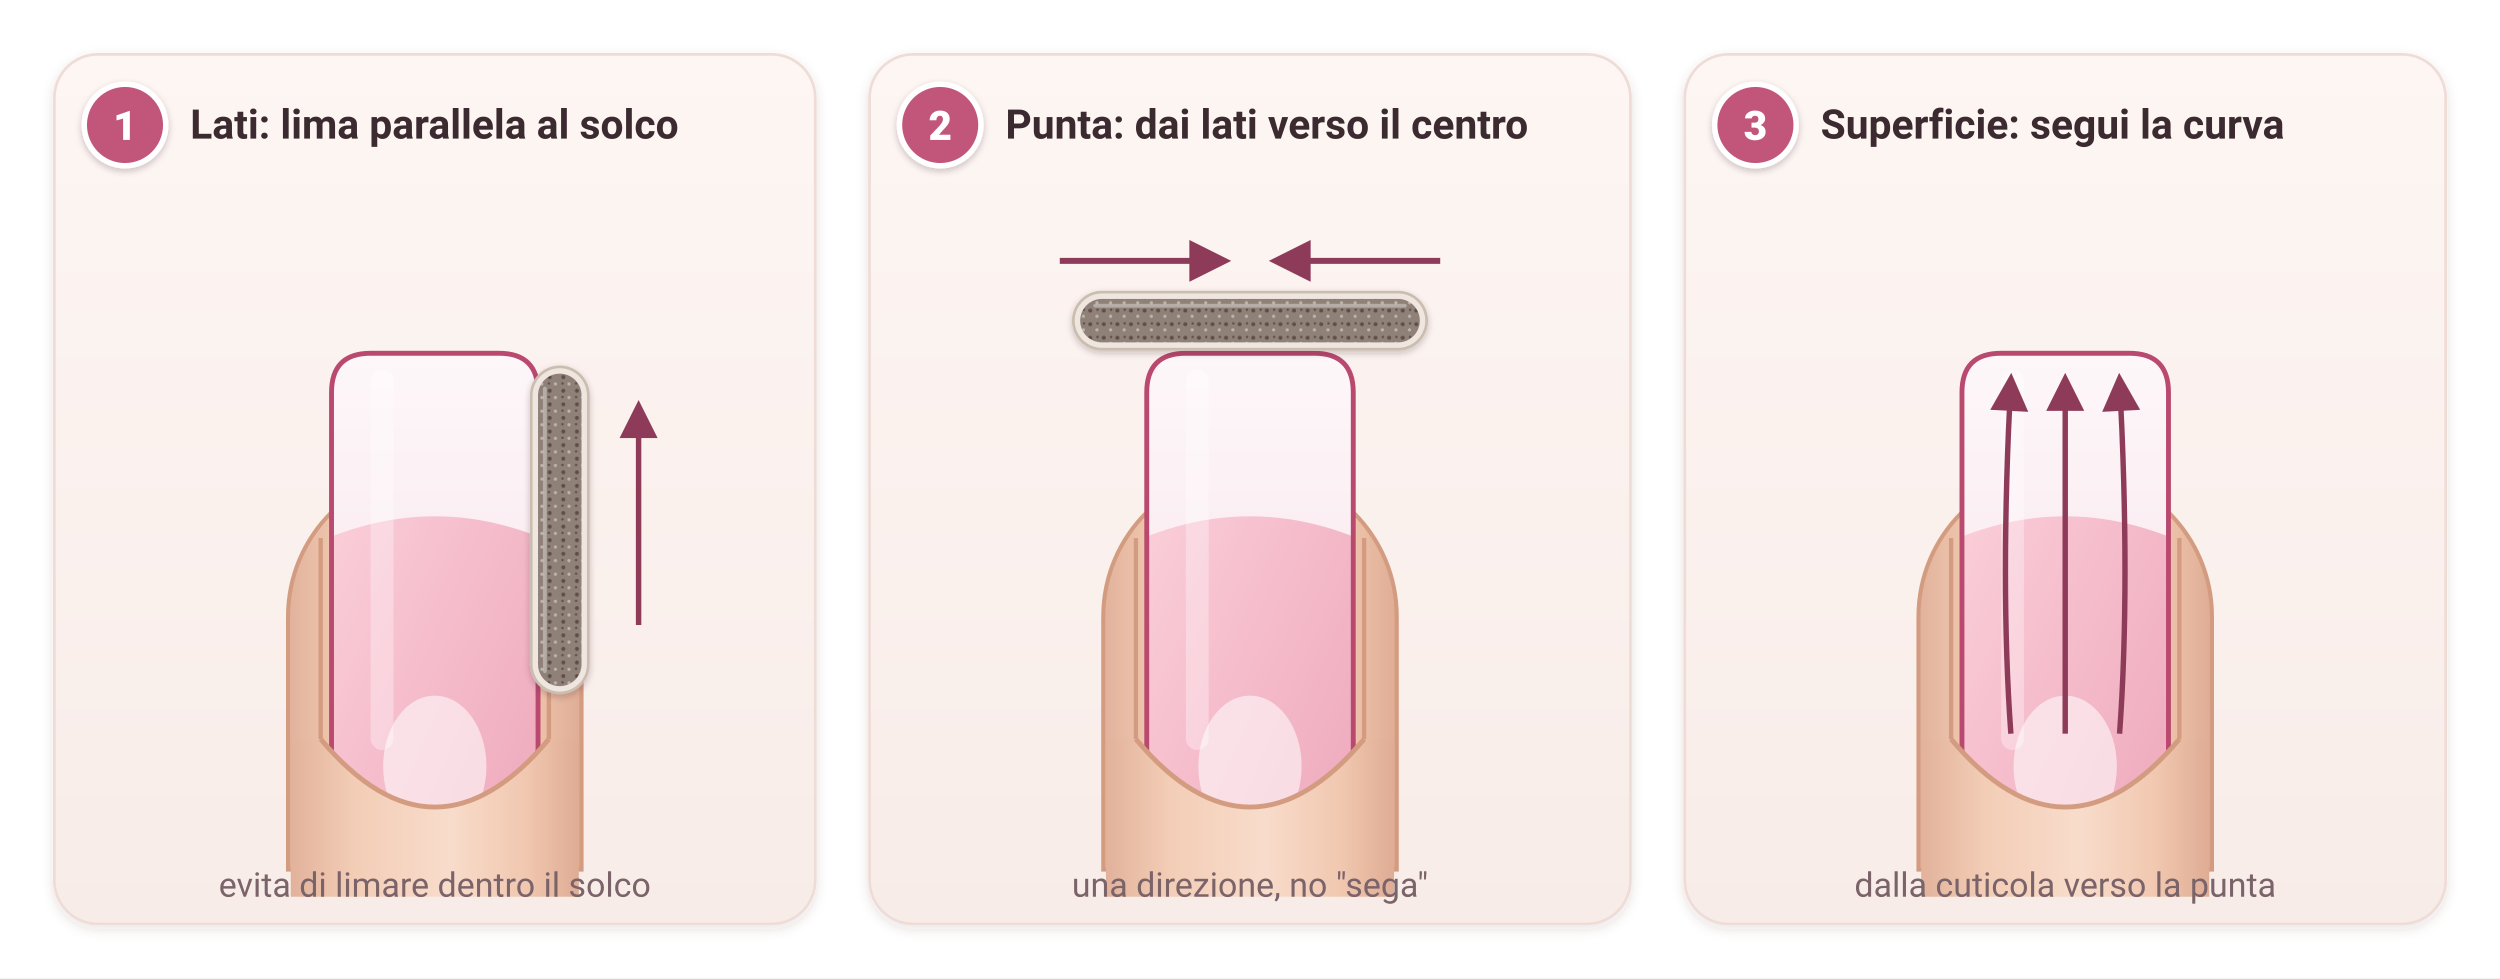
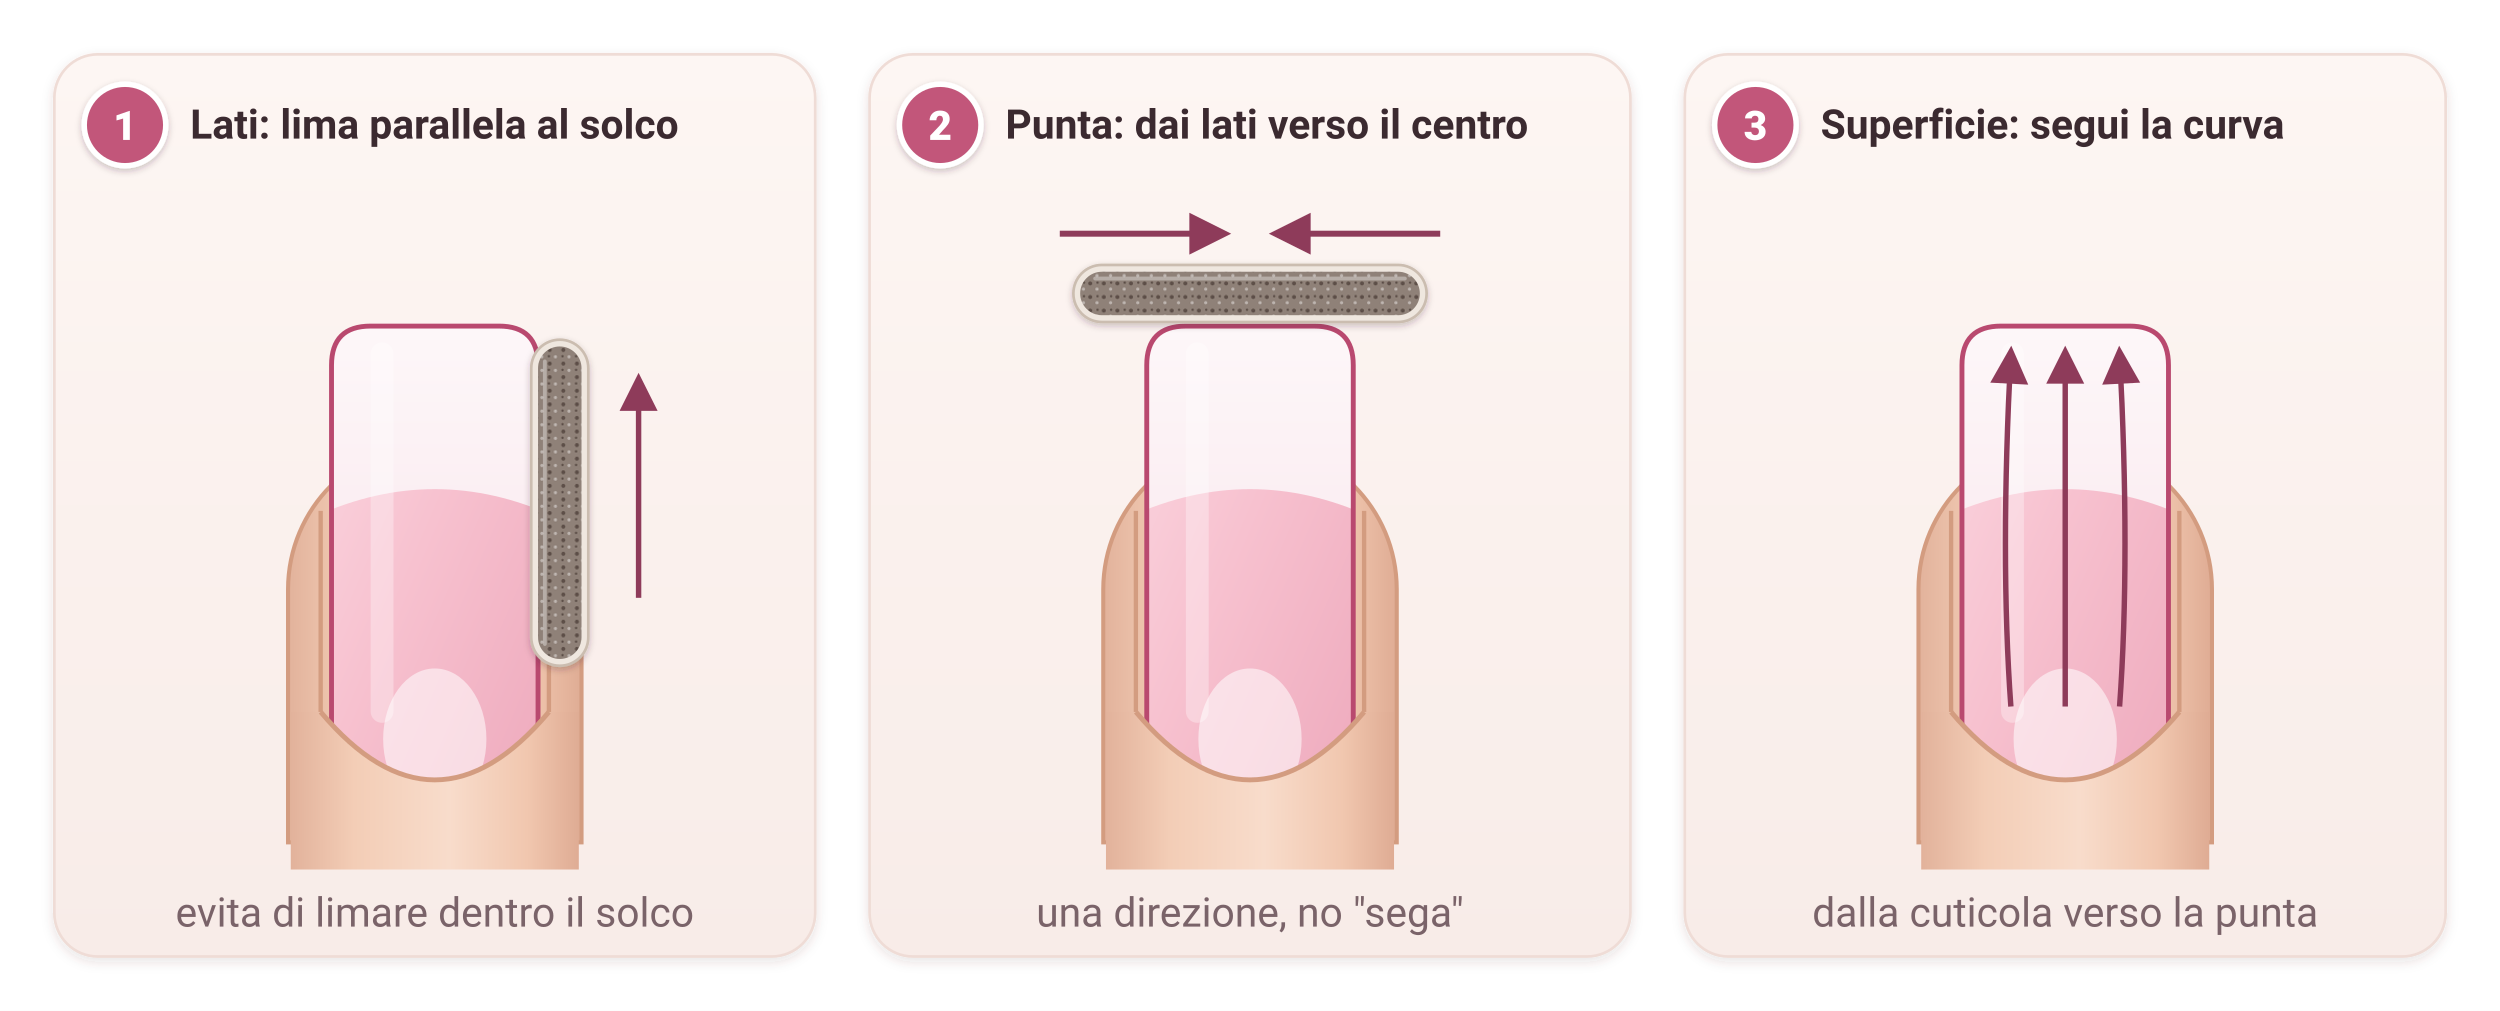
- <svg xmlns="http://www.w3.org/2000/svg" viewBox="0 0 920 360" width="920" height="360" font-family="system-ui, -apple-system, 'Segoe UI', Roboto, Arial, sans-serif" role="img">
+ <svg xmlns="http://www.w3.org/2000/svg" viewBox="0 0 920 372" width="920" height="372" font-family="system-ui, -apple-system, 'Segoe UI', Roboto, Arial, sans-serif" role="img">
  <rect width="100%" height="100%" fill="#ffffff" />
  <defs>
    <linearGradient id="nxSkin" x1="0" y1="0" x2="1" y2="0">
      <stop offset="0" stop-color="#e2b29b" />
      <stop offset=".22" stop-color="#f3cdb6" />
      <stop offset=".55" stop-color="#f8dccb" />
      <stop offset=".82" stop-color="#f1c7af" />
      <stop offset="1" stop-color="#dfac94" />
    </linearGradient>
    <linearGradient id="nxNail" x1="0" y1="0" x2="1" y2="1">
      <stop offset="0" stop-color="#fbd6e0" />
      <stop offset=".45" stop-color="#f7c1cf" />
      <stop offset="1" stop-color="#eeaabd" />
    </linearGradient>
    <linearGradient id="nxFree" x1="0" y1="0" x2="0" y2="1">
      <stop offset="0" stop-color="#ffffff" />
      <stop offset="1" stop-color="#fbeef2" />
    </linearGradient>
    <linearGradient id="nxPanel" x1="0" y1="0" x2="0" y2="1">
      <stop offset="0" stop-color="#fdf6f3" />
      <stop offset="1" stop-color="#f8ece8" />
    </linearGradient>
    <filter id="nxSh" x="-5%" y="-5%" width="110%" height="115%">
      <feDropShadow dx="0" dy="1.5" stdDeviation="2.2" flood-color="#5a2a3a" flood-opacity=".13" />
    </filter>
    <filter id="nxShS" x="-20%" y="-20%" width="140%" height="150%">
      <feDropShadow dx="0" dy="1" stdDeviation="1.2" flood-color="#3b2a30" flood-opacity=".25" />
    </filter>
  </defs>
  <defs>
    <marker id="ar" viewBox="0 0 10 10" refX="8" refY="5" markerWidth="7" markerHeight="7" orient="auto-start-reverse">
      <path d="M0,0 L10,5 L0,10 z" fill="#8e3b5a" />
    </marker>
    <marker id="arw" viewBox="0 0 10 10" refX="8" refY="5" markerWidth="7" markerHeight="7" orient="auto-start-reverse">
      <path d="M0,0 L10,5 L0,10 z" fill="#7a6369" />
    </marker>
  </defs>
-   <rect x="20" y="20" width="280" height="320" rx="16" fill="url(#nxPanel)" stroke="#efdcd6" stroke-width="1" filter="url(#nxSh)" />
+   <rect x="20" y="20" width="280" height="332" rx="16" fill="url(#nxPanel)" stroke="#efdcd6" stroke-width="1" filter="url(#nxSh)" />
  <circle cx="46" cy="46" r="15" fill="#c2577a" stroke="#fff" stroke-width="2" filter="url(#nxShS)" />
  <text x="46.0" y="51.5" font-size="15" text-anchor="middle" font-weight="800" fill="#fff">1</text>
  <text x="70.0" y="51.0" font-size="15" text-anchor="start" font-weight="700" fill="#3b2a30">Lati: lima parallela al solco</text>
-   <path d="M106.0,320.0 L106.0,226.9 A54.0,54.0 0 0 1 214.0,226.9 L214.0,320.0 Z" fill="url(#nxSkin)" stroke="#d39c80" stroke-width="1.5" />
+   <path d="M106.0,310.0 L106.0,216.9 A54.0,54.0 0 0 1 214.0,216.9 L214.0,310.0 Z" fill="url(#nxSkin)" stroke="#d39c80" stroke-width="1.5" />
  <defs>
    <clipPath id="c76">
-       <path d="M122.0,306.0 L198.0,306.0 L198.0,190.0 L198.0,144.4 Q198.0,130.0 183.6,130.0 L136.4,130.0 Q122.0,130.0 122.0,144.4 L122.0,190.0 Z" />
+       <path d="M122.0,296.0 L198.0,296.0 L198.0,180.0 L198.0,134.4 Q198.0,120.0 183.6,120.0 L136.4,120.0 Q122.0,120.0 122.0,134.4 L122.0,180.0 Z" />
    </clipPath>
  </defs>
-   <path d="M122.0,306.0 L198.0,306.0 L198.0,190.0 L198.0,144.4 Q198.0,130.0 183.6,130.0 L136.4,130.0 Q122.0,130.0 122.0,144.4 L122.0,190.0 Z" fill="url(#nxNail)" />
-   <ellipse cx="160.0" cy="282.0" rx="19.0" ry="26.0" fill="#fff" opacity=".55" clip-path="url(#c76)" />
-   <path d="M116.0,200.0 Q160.0,180.0 204.0,200.0 L204.0,70.0 L116.0,70.0 Z" fill="url(#nxFree)" clip-path="url(#c76)" />
-   <rect x="136.4" y="136.0" width="8.4" height="140.0" rx="4.2" fill="#fff" opacity=".32" clip-path="url(#c76)" />
-   <path d="M122.0,306.0 L198.0,306.0 L198.0,190.0 L198.0,144.4 Q198.0,130.0 183.6,130.0 L136.4,130.0 Q122.0,130.0 122.0,144.4 L122.0,190.0 Z" fill="none" stroke="#b9496f" stroke-width="1.8" />
-   <path d="M107.0,272.0 L118.0,272.0 Q160.0,322.0 202.0,272.0 L213.0,272.0 L213.0,330.0 L107.0,330.0 Z" fill="url(#nxSkin)" />
-   <path d="M118.0,272.0 Q160.0,322.0 202.0,272.0" fill="none" stroke="#d39c80" stroke-width="1.8" />
-   <path d="M118.0,272.0 L118.0,198.0" stroke="#d39c80" stroke-width="1.6" />
-   <path d="M202.0,272.0 L202.0,198.0" stroke="#d39c80" stroke-width="1.6" />
+   <path d="M122.0,296.0 L198.0,296.0 L198.0,180.0 L198.0,134.4 Q198.0,120.0 183.6,120.0 L136.4,120.0 Q122.0,120.0 122.0,134.4 L122.0,180.0 Z" fill="url(#nxNail)" />
+   <ellipse cx="160.0" cy="272.0" rx="19.0" ry="26.0" fill="#fff" opacity=".55" clip-path="url(#c76)" />
+   <path d="M116.0,190.0 Q160.0,170.0 204.0,190.0 L204.0,60.0 L116.0,60.0 Z" fill="url(#nxFree)" clip-path="url(#c76)" />
+   <rect x="136.4" y="126.0" width="8.4" height="140.0" rx="4.2" fill="#fff" opacity=".32" clip-path="url(#c76)" />
+   <path d="M122.0,296.0 L198.0,296.0 L198.0,180.0 L198.0,134.4 Q198.0,120.0 183.6,120.0 L136.4,120.0 Q122.0,120.0 122.0,134.4 L122.0,180.0 Z" fill="none" stroke="#b9496f" stroke-width="1.8" />
+   <path d="M107.0,262.0 L118.0,262.0 Q160.0,312.0 202.0,262.0 L213.0,262.0 L213.0,320.0 L107.0,320.0 Z" fill="url(#nxSkin)" />
+   <path d="M118.0,262.0 Q160.0,312.0 202.0,262.0" fill="none" stroke="#d39c80" stroke-width="1.8" />
+   <path d="M118.0,262.0 L118.0,188.0" stroke="#d39c80" stroke-width="1.6" />
+   <path d="M202.0,262.0 L202.0,188.0" stroke="#d39c80" stroke-width="1.6" />
  <g filter="url(#nxShS)">
-     <g transform="translate(206.0,195.0) rotate(-90.0)">
+     <g transform="translate(206.0,185.0) rotate(-90.0)">
      <defs>
        <pattern id="gr77" width="5" height="5" patternUnits="userSpaceOnUse">
          <rect width="5" height="5" fill="#8f8178" />
          <circle cx="1.2" cy="1.3" r=".75" fill="#5e5049" />
          <circle cx="3.7" cy="3.4" r=".6" fill="#fff" opacity=".4" />
          <circle cx="3.9" cy="1" r=".45" fill="#5e5049" />
        </pattern>
      </defs>
      <rect x="-60.0" y="-10.5" width="120.0" height="21.0" rx="10.5" fill="#efe7df" stroke="#cbbdb0" stroke-width="1" />
      <rect x="-57.5" y="-8.0" width="115.0" height="16.0" rx="8.0" fill="url(#gr77)" />
      <line x1="-52.0" y1="-5.5" x2="52.0" y2="-5.5" stroke="#fff" stroke-width="1.4" opacity=".35" stroke-linecap="round" />
    </g>
  </g>
-   <line x1="235.0" y1="230.0" x2="235.0" y2="150.0" stroke="#8e3b5a" stroke-width="2" marker-end="url(#ar)" />
-   <text x="160.0" y="330.0" font-size="12.5" text-anchor="middle" font-weight="400" fill="#7a6369">evita di limare dentro il solco</text>
-   <rect x="320" y="20" width="280" height="320" rx="16" fill="url(#nxPanel)" stroke="#efdcd6" stroke-width="1" filter="url(#nxSh)" />
+   <line x1="235.0" y1="220.0" x2="235.0" y2="140.0" stroke="#8e3b5a" stroke-width="2" marker-end="url(#ar)" />
+   <text x="160.0" y="341.0" font-size="15" text-anchor="middle" font-weight="400" fill="#7a6369">evita di limare dentro il solco</text>
+   <rect x="320" y="20" width="280" height="332" rx="16" fill="url(#nxPanel)" stroke="#efdcd6" stroke-width="1" filter="url(#nxSh)" />
  <circle cx="346" cy="46" r="15" fill="#c2577a" stroke="#fff" stroke-width="2" filter="url(#nxShS)" />
  <text x="346.0" y="51.5" font-size="15" text-anchor="middle" font-weight="800" fill="#fff">2</text>
  <text x="370.0" y="51.0" font-size="15" text-anchor="start" font-weight="700" fill="#3b2a30">Punta: dai lati verso il centro</text>
-   <path d="M406.0,320.0 L406.0,226.9 A54.0,54.0 0 0 1 514.0,226.9 L514.0,320.0 Z" fill="url(#nxSkin)" stroke="#d39c80" stroke-width="1.5" />
+   <path d="M406.0,310.0 L406.0,216.9 A54.0,54.0 0 0 1 514.0,216.9 L514.0,310.0 Z" fill="url(#nxSkin)" stroke="#d39c80" stroke-width="1.5" />
  <defs>
    <clipPath id="c78">
-       <path d="M422.0,306.0 L498.0,306.0 L498.0,190.0 L498.0,144.4 Q498.0,130.0 483.6,130.0 L436.4,130.0 Q422.0,130.0 422.0,144.4 L422.0,190.0 Z" />
+       <path d="M422.0,296.0 L498.0,296.0 L498.0,180.0 L498.0,134.4 Q498.0,120.0 483.6,120.0 L436.4,120.0 Q422.0,120.0 422.0,134.4 L422.0,180.0 Z" />
    </clipPath>
  </defs>
-   <path d="M422.0,306.0 L498.0,306.0 L498.0,190.0 L498.0,144.4 Q498.0,130.0 483.6,130.0 L436.4,130.0 Q422.0,130.0 422.0,144.4 L422.0,190.0 Z" fill="url(#nxNail)" />
-   <ellipse cx="460.0" cy="282.0" rx="19.0" ry="26.0" fill="#fff" opacity=".55" clip-path="url(#c78)" />
-   <path d="M416.0,200.0 Q460.0,180.0 504.0,200.0 L504.0,70.0 L416.0,70.0 Z" fill="url(#nxFree)" clip-path="url(#c78)" />
-   <rect x="436.4" y="136.0" width="8.4" height="140.0" rx="4.2" fill="#fff" opacity=".32" clip-path="url(#c78)" />
-   <path d="M422.0,306.0 L498.0,306.0 L498.0,190.0 L498.0,144.4 Q498.0,130.0 483.6,130.0 L436.4,130.0 Q422.0,130.0 422.0,144.4 L422.0,190.0 Z" fill="none" stroke="#b9496f" stroke-width="1.8" />
-   <path d="M407.0,272.0 L418.0,272.0 Q460.0,322.0 502.0,272.0 L513.0,272.0 L513.0,330.0 L407.0,330.0 Z" fill="url(#nxSkin)" />
-   <path d="M418.0,272.0 Q460.0,322.0 502.0,272.0" fill="none" stroke="#d39c80" stroke-width="1.8" />
-   <path d="M418.0,272.0 L418.0,198.0" stroke="#d39c80" stroke-width="1.6" />
-   <path d="M502.0,272.0 L502.0,198.0" stroke="#d39c80" stroke-width="1.6" />
+   <path d="M422.0,296.0 L498.0,296.0 L498.0,180.0 L498.0,134.4 Q498.0,120.0 483.6,120.0 L436.4,120.0 Q422.0,120.0 422.0,134.4 L422.0,180.0 Z" fill="url(#nxNail)" />
+   <ellipse cx="460.0" cy="272.0" rx="19.0" ry="26.0" fill="#fff" opacity=".55" clip-path="url(#c78)" />
+   <path d="M416.0,190.0 Q460.0,170.0 504.0,190.0 L504.0,60.0 L416.0,60.0 Z" fill="url(#nxFree)" clip-path="url(#c78)" />
+   <rect x="436.4" y="126.0" width="8.4" height="140.0" rx="4.2" fill="#fff" opacity=".32" clip-path="url(#c78)" />
+   <path d="M422.0,296.0 L498.0,296.0 L498.0,180.0 L498.0,134.4 Q498.0,120.0 483.6,120.0 L436.4,120.0 Q422.0,120.0 422.0,134.4 L422.0,180.0 Z" fill="none" stroke="#b9496f" stroke-width="1.8" />
+   <path d="M407.0,262.0 L418.0,262.0 Q460.0,312.0 502.0,262.0 L513.0,262.0 L513.0,320.0 L407.0,320.0 Z" fill="url(#nxSkin)" />
+   <path d="M418.0,262.0 Q460.0,312.0 502.0,262.0" fill="none" stroke="#d39c80" stroke-width="1.8" />
+   <path d="M418.0,262.0 L418.0,188.0" stroke="#d39c80" stroke-width="1.6" />
+   <path d="M502.0,262.0 L502.0,188.0" stroke="#d39c80" stroke-width="1.6" />
  <g filter="url(#nxShS)">
-     <g transform="translate(460.0,118.0) rotate(0.0)">
+     <g transform="translate(460.0,108.0) rotate(0.0)">
      <defs>
        <pattern id="gr79" width="5" height="5" patternUnits="userSpaceOnUse">
          <rect width="5" height="5" fill="#8f8178" />
          <circle cx="1.2" cy="1.3" r=".75" fill="#5e5049" />
          <circle cx="3.7" cy="3.4" r=".6" fill="#fff" opacity=".4" />
          <circle cx="3.9" cy="1" r=".45" fill="#5e5049" />
        </pattern>
      </defs>
      <rect x="-65.0" y="-10.5" width="130.0" height="21.0" rx="10.5" fill="#efe7df" stroke="#cbbdb0" stroke-width="1" />
      <rect x="-62.5" y="-8.0" width="125.0" height="16.0" rx="8.0" fill="url(#gr79)" />
      <line x1="-57.0" y1="-5.5" x2="57.0" y2="-5.5" stroke="#fff" stroke-width="1.4" opacity=".35" stroke-linecap="round" />
    </g>
  </g>
-   <line x1="390.0" y1="96.0" x2="450.0" y2="96.0" stroke="#8e3b5a" stroke-width="2.2" marker-end="url(#ar)" />
-   <line x1="530.0" y1="96.0" x2="470.0" y2="96.0" stroke="#8e3b5a" stroke-width="2.2" marker-end="url(#ar)" />
-   <text x="460.0" y="330.0" font-size="12.5" text-anchor="middle" font-weight="400" fill="#7a6369">una direzione, no "sega"</text>
-   <rect x="620" y="20" width="280" height="320" rx="16" fill="url(#nxPanel)" stroke="#efdcd6" stroke-width="1" filter="url(#nxSh)" />
+   <line x1="390.0" y1="86.0" x2="450.0" y2="86.0" stroke="#8e3b5a" stroke-width="2.2" marker-end="url(#ar)" />
+   <line x1="530.0" y1="86.0" x2="470.0" y2="86.0" stroke="#8e3b5a" stroke-width="2.2" marker-end="url(#ar)" />
+   <text x="460.0" y="341.0" font-size="15" text-anchor="middle" font-weight="400" fill="#7a6369">una direzione, no "sega"</text>
+   <rect x="620" y="20" width="280" height="332" rx="16" fill="url(#nxPanel)" stroke="#efdcd6" stroke-width="1" filter="url(#nxSh)" />
  <circle cx="646" cy="46" r="15" fill="#c2577a" stroke="#fff" stroke-width="2" filter="url(#nxShS)" />
  <text x="646.0" y="51.5" font-size="15" text-anchor="middle" font-weight="800" fill="#fff">3</text>
  <text x="670.0" y="51.0" font-size="15" text-anchor="start" font-weight="700" fill="#3b2a30">Superficie: segui la curva</text>
-   <path d="M706.0,320.0 L706.0,226.9 A54.0,54.0 0 0 1 814.0,226.9 L814.0,320.0 Z" fill="url(#nxSkin)" stroke="#d39c80" stroke-width="1.5" />
+   <path d="M706.0,310.0 L706.0,216.9 A54.0,54.0 0 0 1 814.0,216.9 L814.0,310.0 Z" fill="url(#nxSkin)" stroke="#d39c80" stroke-width="1.5" />
  <defs>
    <clipPath id="c80">
-       <path d="M722.0,306.0 L798.0,306.0 L798.0,190.0 L798.0,144.4 Q798.0,130.0 783.6,130.0 L736.4,130.0 Q722.0,130.0 722.0,144.4 L722.0,190.0 Z" />
+       <path d="M722.0,296.0 L798.0,296.0 L798.0,180.0 L798.0,134.4 Q798.0,120.0 783.6,120.0 L736.4,120.0 Q722.0,120.0 722.0,134.4 L722.0,180.0 Z" />
    </clipPath>
  </defs>
-   <path d="M722.0,306.0 L798.0,306.0 L798.0,190.0 L798.0,144.4 Q798.0,130.0 783.6,130.0 L736.4,130.0 Q722.0,130.0 722.0,144.4 L722.0,190.0 Z" fill="url(#nxNail)" />
-   <ellipse cx="760.0" cy="282.0" rx="19.0" ry="26.0" fill="#fff" opacity=".55" clip-path="url(#c80)" />
-   <path d="M716.0,200.0 Q760.0,180.0 804.0,200.0 L804.0,70.0 L716.0,70.0 Z" fill="url(#nxFree)" clip-path="url(#c80)" />
-   <rect x="736.4" y="136.0" width="8.4" height="140.0" rx="4.2" fill="#fff" opacity=".32" clip-path="url(#c80)" />
-   <path d="M722.0,306.0 L798.0,306.0 L798.0,190.0 L798.0,144.4 Q798.0,130.0 783.6,130.0 L736.4,130.0 Q722.0,130.0 722.0,144.4 L722.0,190.0 Z" fill="none" stroke="#b9496f" stroke-width="1.8" />
-   <path d="M707.0,272.0 L718.0,272.0 Q760.0,322.0 802.0,272.0 L813.0,272.0 L813.0,330.0 L707.0,330.0 Z" fill="url(#nxSkin)" />
-   <path d="M718.0,272.0 Q760.0,322.0 802.0,272.0" fill="none" stroke="#d39c80" stroke-width="1.8" />
-   <path d="M718.0,272.0 L718.0,198.0" stroke="#d39c80" stroke-width="1.6" />
-   <path d="M802.0,272.0 L802.0,198.0" stroke="#d39c80" stroke-width="1.6" />
-   <path d="M740,270 Q736,215 740,140" fill="none" stroke="#8e3b5a" stroke-width="2" marker-end="url(#ar)" />
-   <path d="M760,270 Q760,215 760,140" fill="none" stroke="#8e3b5a" stroke-width="2" marker-end="url(#ar)" />
-   <path d="M780,270 Q784,215 780,140" fill="none" stroke="#8e3b5a" stroke-width="2" marker-end="url(#ar)" />
-   <text x="760.0" y="330.0" font-size="12.5" text-anchor="middle" font-weight="400" fill="#7a6369">dalla cuticola verso la punta</text>
+   <path d="M722.0,296.0 L798.0,296.0 L798.0,180.0 L798.0,134.4 Q798.0,120.0 783.6,120.0 L736.4,120.0 Q722.0,120.0 722.0,134.4 L722.0,180.0 Z" fill="url(#nxNail)" />
+   <ellipse cx="760.0" cy="272.0" rx="19.0" ry="26.0" fill="#fff" opacity=".55" clip-path="url(#c80)" />
+   <path d="M716.0,190.0 Q760.0,170.0 804.0,190.0 L804.0,60.0 L716.0,60.0 Z" fill="url(#nxFree)" clip-path="url(#c80)" />
+   <rect x="736.4" y="126.0" width="8.4" height="140.0" rx="4.2" fill="#fff" opacity=".32" clip-path="url(#c80)" />
+   <path d="M722.0,296.0 L798.0,296.0 L798.0,180.0 L798.0,134.4 Q798.0,120.0 783.6,120.0 L736.4,120.0 Q722.0,120.0 722.0,134.4 L722.0,180.0 Z" fill="none" stroke="#b9496f" stroke-width="1.8" />
+   <path d="M707.0,262.0 L718.0,262.0 Q760.0,312.0 802.0,262.0 L813.0,262.0 L813.0,320.0 L707.0,320.0 Z" fill="url(#nxSkin)" />
+   <path d="M718.0,262.0 Q760.0,312.0 802.0,262.0" fill="none" stroke="#d39c80" stroke-width="1.8" />
+   <path d="M718.0,262.0 L718.0,188.0" stroke="#d39c80" stroke-width="1.6" />
+   <path d="M802.0,262.0 L802.0,188.0" stroke="#d39c80" stroke-width="1.6" />
+   <path d="M740,260 Q736,205 740,130" fill="none" stroke="#8e3b5a" stroke-width="2" marker-end="url(#ar)" />
+   <path d="M760,260 Q760,205 760,130" fill="none" stroke="#8e3b5a" stroke-width="2" marker-end="url(#ar)" />
+   <path d="M780,260 Q784,205 780,130" fill="none" stroke="#8e3b5a" stroke-width="2" marker-end="url(#ar)" />
+   <text x="760.0" y="341.0" font-size="15" text-anchor="middle" font-weight="400" fill="#7a6369">dalla cuticola verso la punta</text>
</svg>
